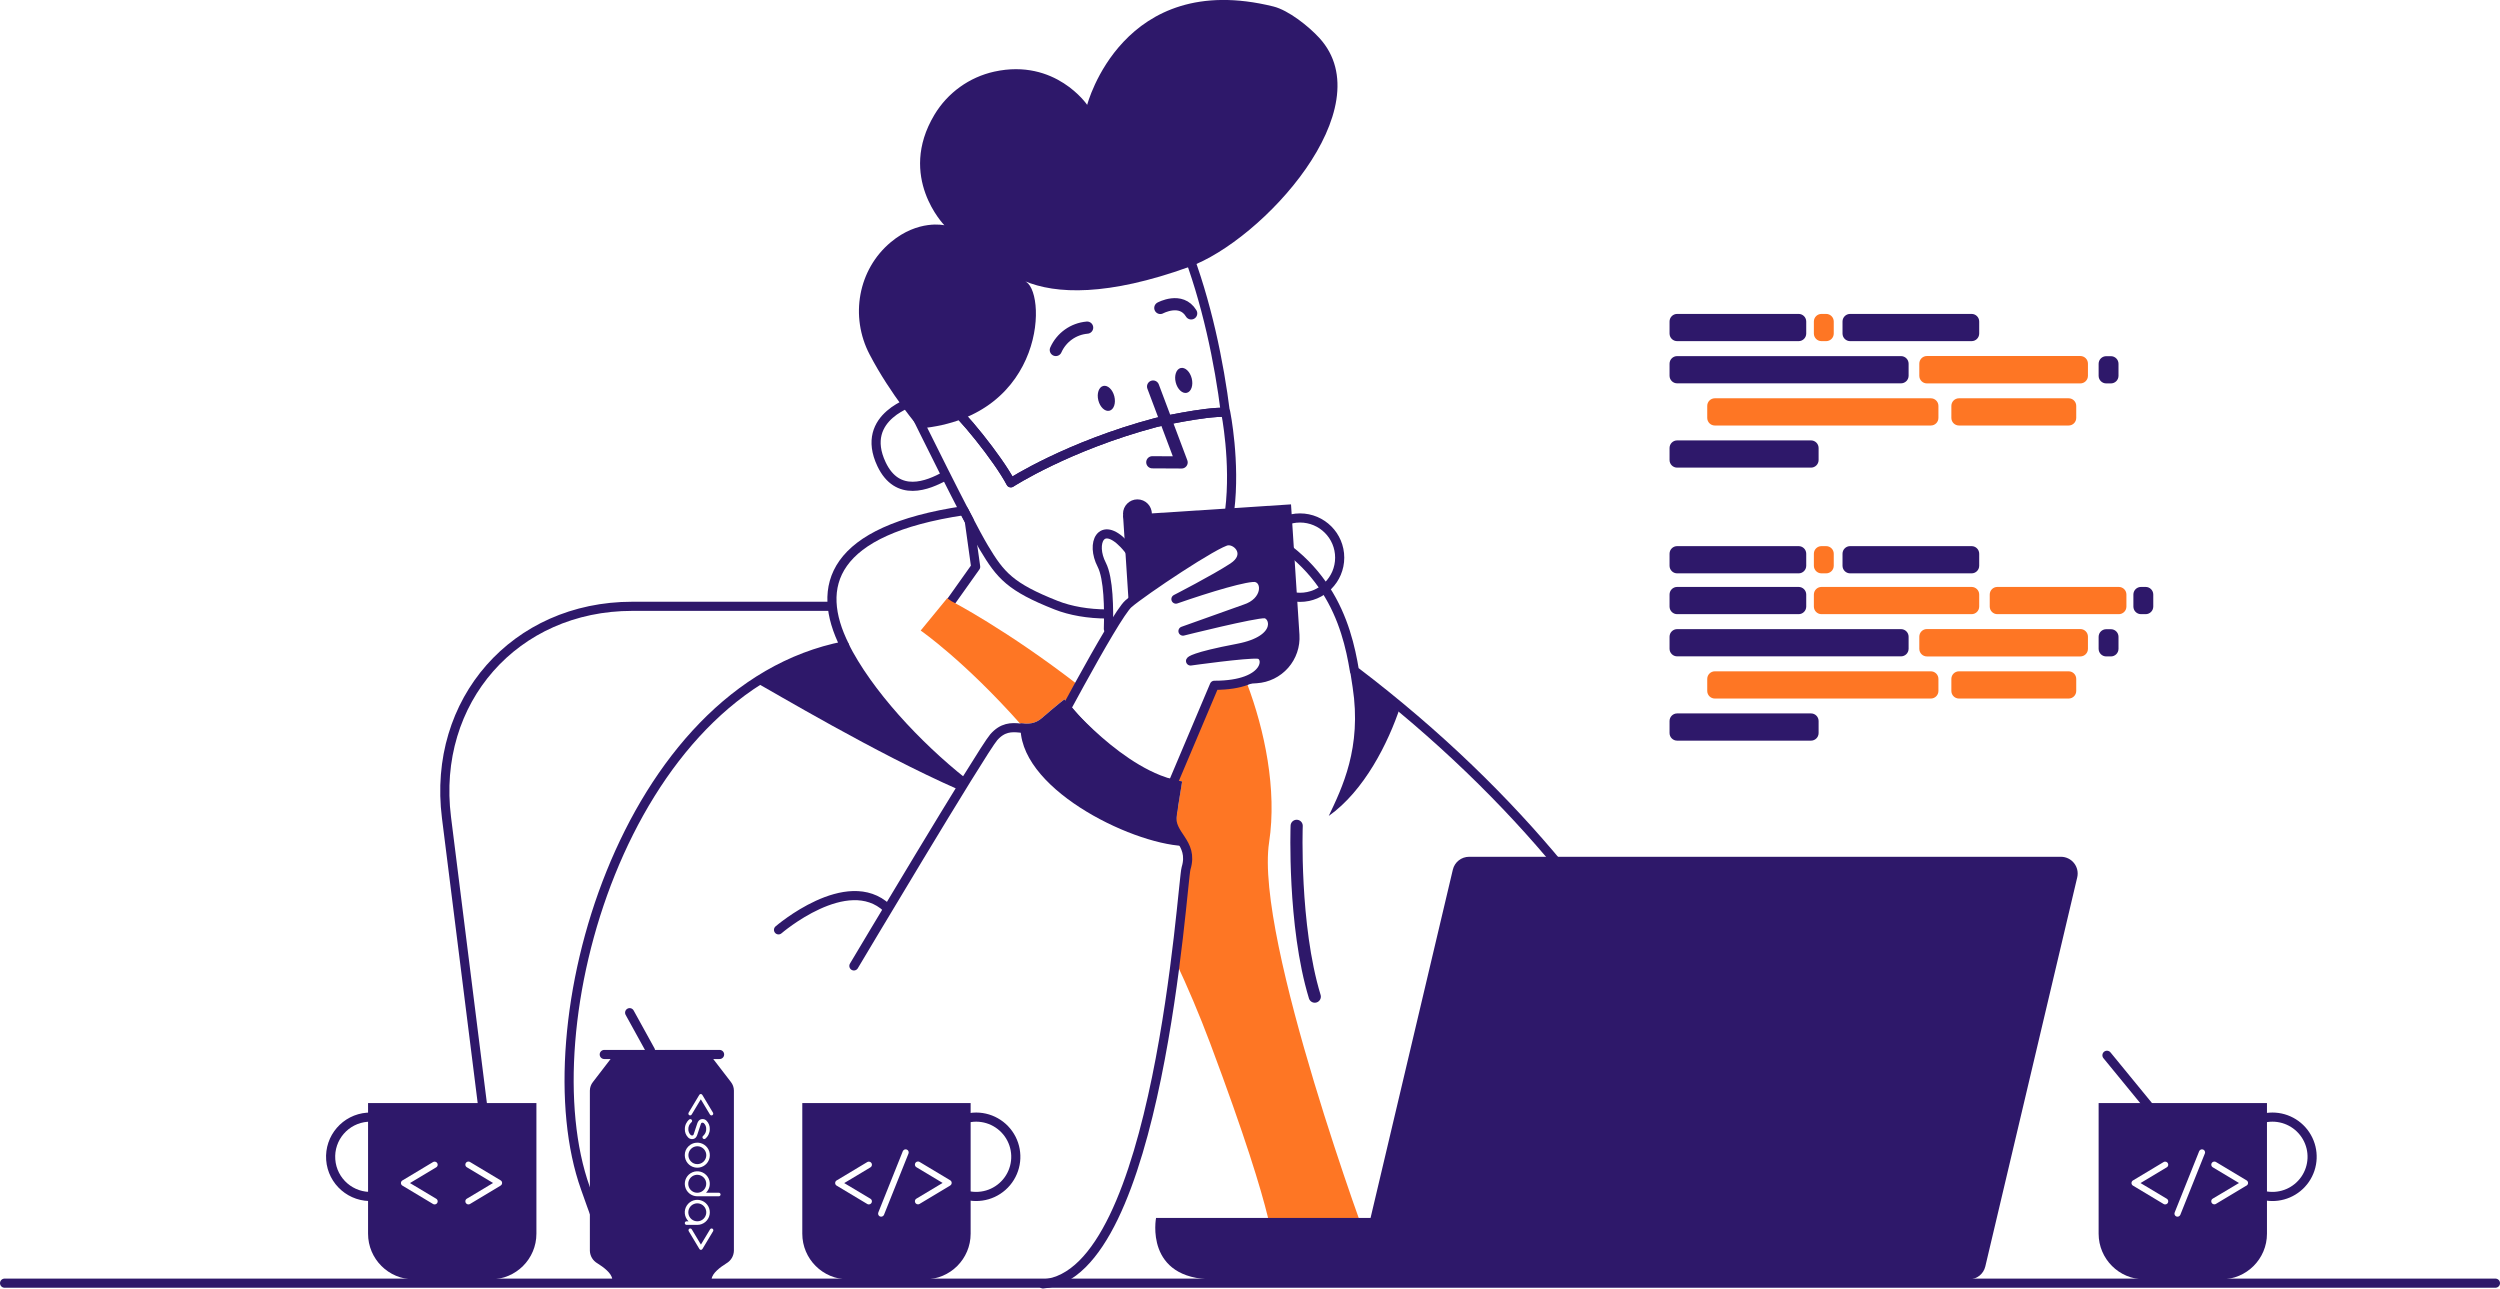
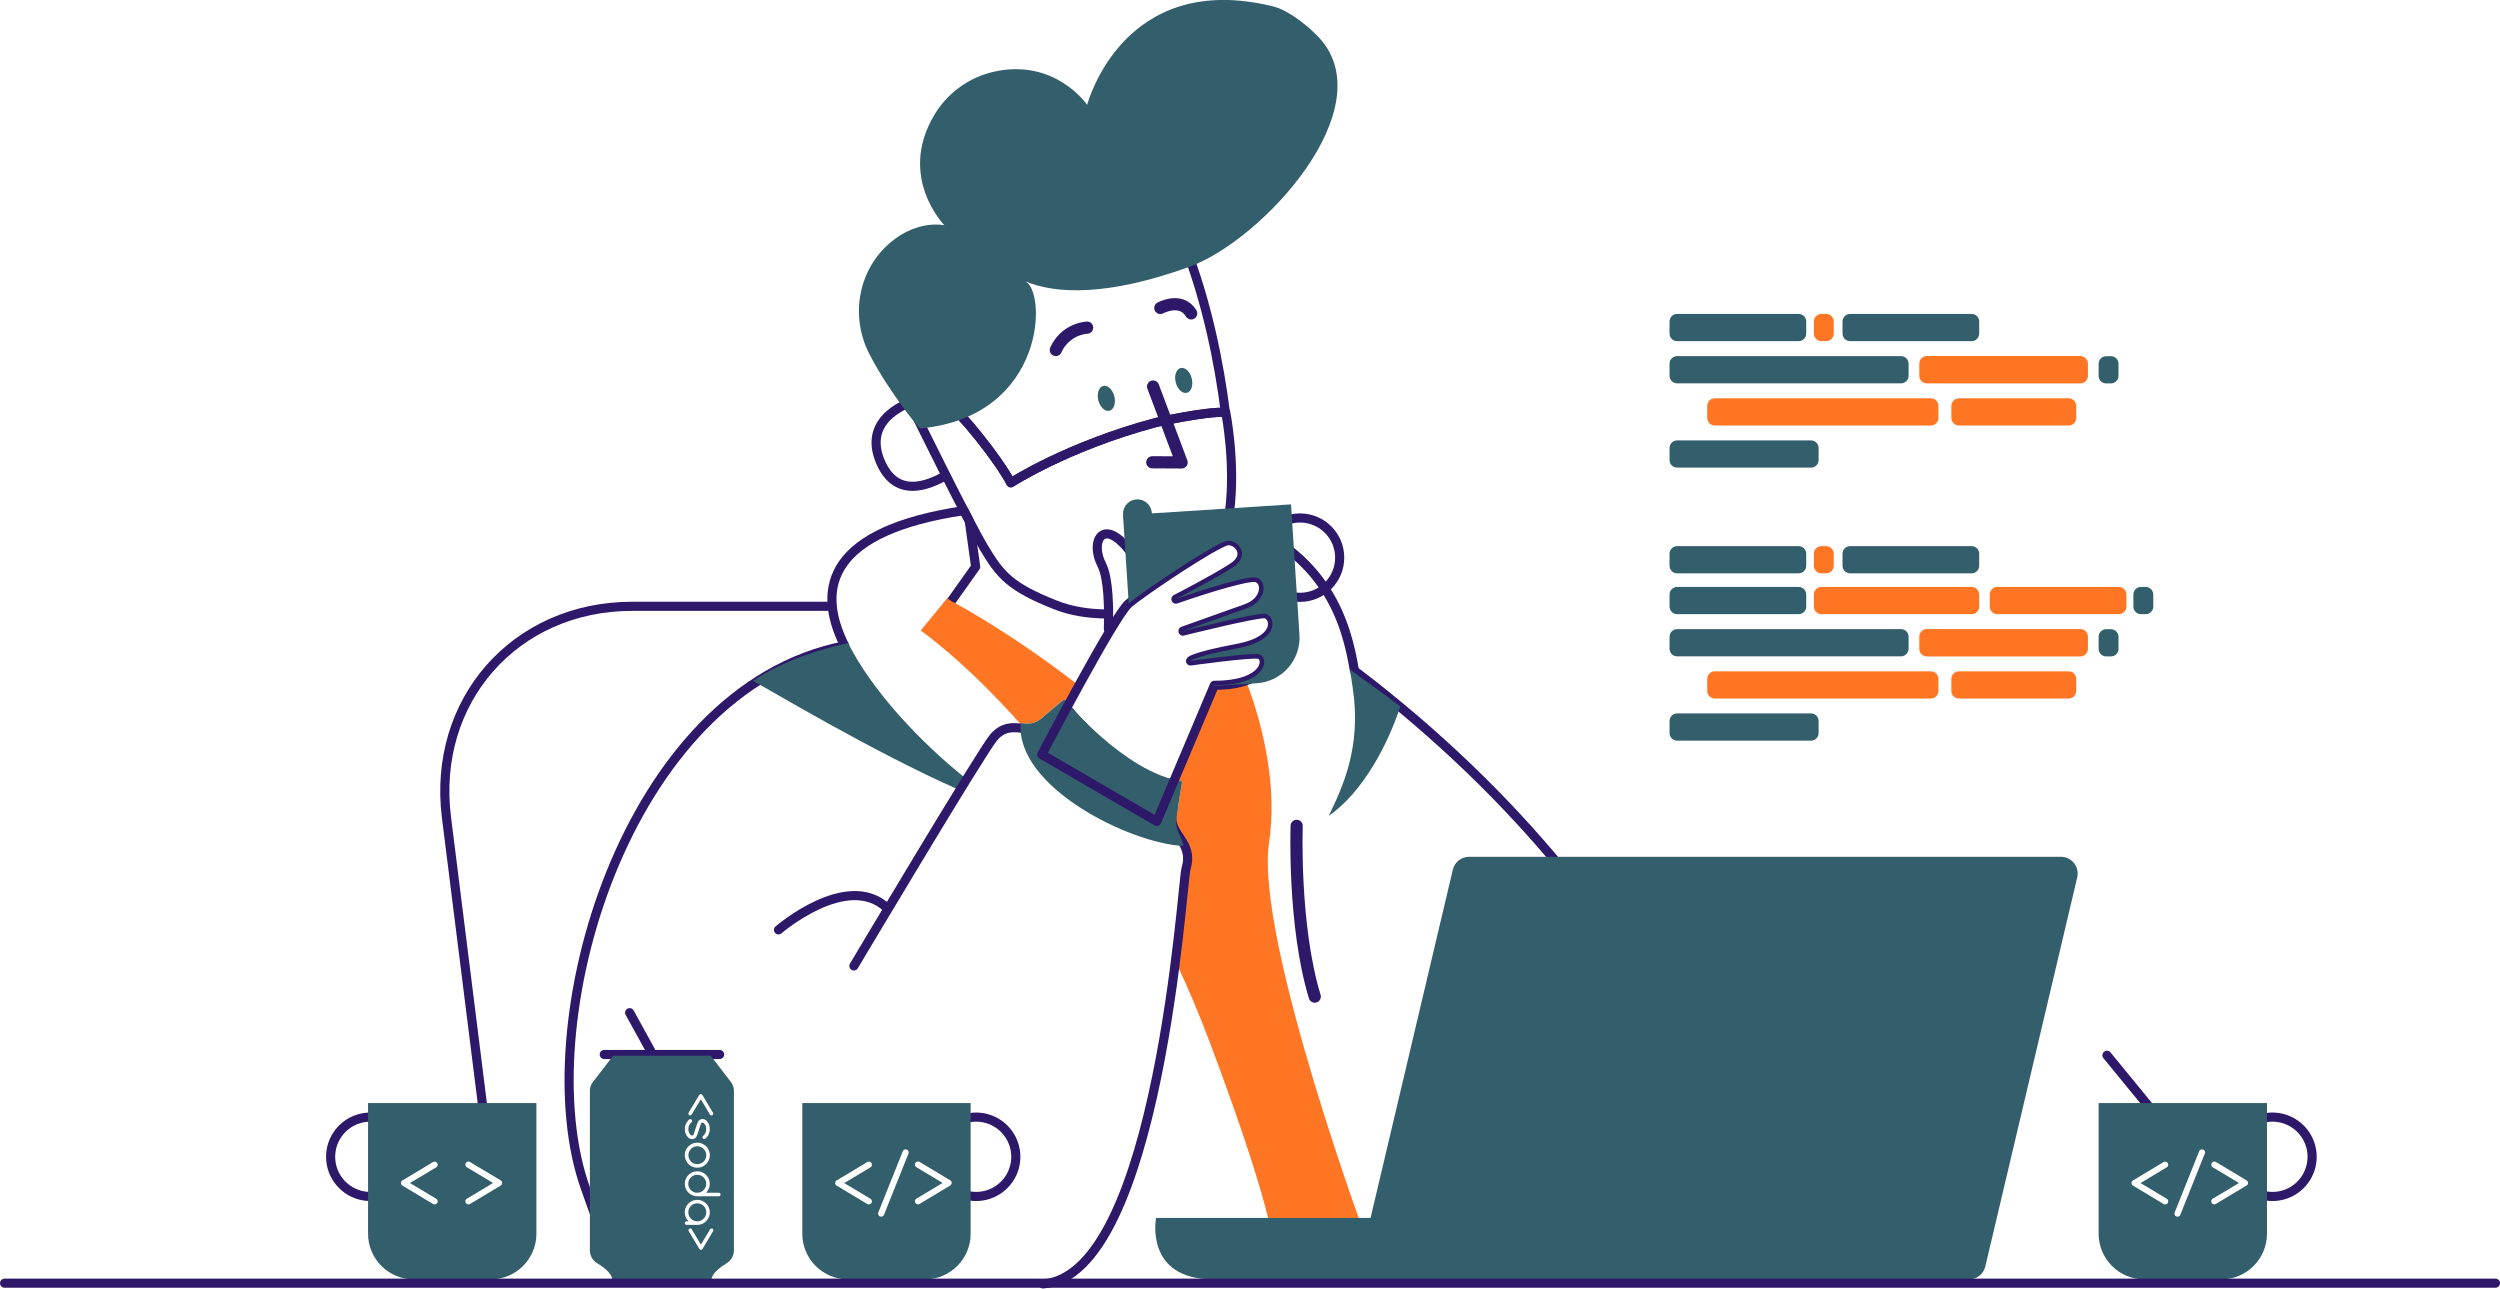
<svg xmlns="http://www.w3.org/2000/svg" viewBox="0 0 1642.48 846.52">
  <defs>
-     <style>.cls-1,.cls-3{fill:none;stroke:#2e186a;stroke-linecap:round;stroke-linejoin:round;}.cls-1{stroke-width:6px;}.cls-2{fill:#fe7624;}.cls-3{stroke-width:8px;}.cls-4{fill:#2e186a;}</style>
+     <style>.cls-1,.cls-3{fill:none;stroke:#2e186a;stroke-linecap:round;stroke-linejoin:round;}.cls-1{stroke-width:6px;}.cls-2{fill:#fe7624;}.cls-3{stroke-width:8px;}.cls-4{fill:#335E6B;}</style>
  </defs>
  <g id="Layer_2" data-name="Layer 2">
    <g id="outline">
      <g id="developer">
        <path id="chair" class="cls-1" d="M317.73,731.65l-24.4-194.59c-9.61-76.61,45-138.72,122.06-138.72H544.24" />
        <g id="body">
          <path id="hoodie" class="cls-1" d="M625,394.92l16-22.53-4.21-30.25c-1.13-2.14-2.29-4.37-3.48-6.67-87.37,13-98,49.61-78.38,88.82C410,452.59,346.9,675.05,384.6,780.6c10.74,30,19.36,60,51.27,60.34" />
          <g id="tshirt">
            <path class="cls-2" d="M670.57,475.79c0-.19,0-.38,0-.57,4.74.46,9.34.49,13.78-3.35,11-9.53,14.9-12.39,14.9-12.39s1,1.2,2.77,3.23c2.17-4,4.43-8.15,6.74-12.35C661.27,413.58,625,394.92,625,394.92L622.32,393l-17.44,21.27S633.26,433.83,670.57,475.79Z" />
            <path class="cls-2" d="M900.13,821.06s-76-204.39-66.33-267.73c5.27-34.55-3-73.73-14.42-104l-21.77,1.41-26.06,61.62c1.7.42,3.4.77,5.1,1,0,0-1,6.47-3.46,21.34-1.65,9.91,1.18,11,3.42,17.88,2.89,4.63,5.11,9.83,2.67,17.87-.8,2.63-2.7,27.4-7,61,8,17,15.64,34.94,22.8,54,46.08,122.92,41.29,136.33,41.29,136.33Z" />
          </g>
          <path id="hoodie-2" data-name="hoodie" class="cls-1" d="M1157.5,839.33c-5.47-36-44.48-229.23-267.66-398.72-5-30.28-17.65-77.94-82.66-100.22" />
          <path id="string" class="cls-3" d="M851.9,542.57s-2.4,65.28,11.89,112.21" />
          <path id="stripe" class="cls-4" d="M886.88,439.86c.71,4.26,1.26,8.18,1.79,11.62,6.14,39.82-7,66.26-15.69,84.59,23.33-16.5,39.06-47.88,47-71.81C910.39,456.58,897.3,447.62,886.88,439.86Z" />
          <path id="stripe_II" data-name="stripe II" class="cls-4" d="M557.24,422.52c-16.32,3.33-43.14,11.46-62.47,24.83,13.5,7.36,80.36,47.4,135,71.42.43-.25,3.43-5.25,4.93-7.2C604.46,487.59,572.65,453.41,557.24,422.52Z" />
        </g>
        <g id="head">
          <path id="ear" class="cls-1" d="M601.25,263.25S564.14,273.31,579.16,305c10.44,22,30.26,14.18,42.08,7.51" />
          <path id="face" class="cls-1" d="M611.15,269.27l11.66-3.91c7.69,4.65,33.09,36.21,41.28,51.85,0,0,37.29-24.19,95.5-39.66,0,0,31.69-7.24,45.47-6.66-4-32-12.18-72.88-26.58-109.43-21.42-54.33-87.7-33.25-97.32-30-103.37,35.17-70.11,137.58-70.11,137.58Z" />
          <path id="beard" class="cls-1" d="M727.49,403.37c-12.44,0-24.27-2.07-33.58-5.75-30.2-11.93-36.62-19.62-47.46-37.76s-44.81-87.39-44.81-87.39l21.17-7.11c7.69,4.65,33.09,36.21,41.28,51.85,0,0,37.29-24.19,95.5-39.66,0,0,32-7.32,45.69-6.66,0,0,6.54,32.54,2.62,64.44" />
          <path id="hair" class="cls-4" d="M604.24,281.52s-19.12-22.17-32.93-48.66c-13-24.9-7.61-55.75,13.94-73.75C603.29,144,620.46,148,620.46,148s-31.06-31.64-6.57-72.57a61.32,61.32,0,0,1,39.38-28.38c40.2-8.81,61,21.85,61,21.85s23.1-89.19,122.31-64.65c10,2.48,23.23,13.06,30.2,20.66C909,71,829.46,158,781.07,175.42c-53.13,19.12-87.3,18.07-108.18,9.13C687.9,189.12,688.45,273.79,604.24,281.52Z" />
          <polyline id="nose" class="cls-3" points="757.57 253.95 776.31 303.81 757.05 303.71" />
          <circle id="mouth" class="cls-4" cx="747.28" cy="337.55" r="9.47" />
          <ellipse id="eye_II" data-name="eye II" class="cls-4" cx="777.71" cy="249.86" rx="5.42" ry="8.39" transform="translate(-37.39 196.21) rotate(-14.04)" />
          <ellipse id="eye" class="cls-4" cx="726.86" cy="261.64" rx="5.42" ry="8.39" transform="translate(-41.77 184.22) rotate(-14.04)" />
          <path id="brow_II" data-name="brow II" class="cls-3" d="M693.66,229.94a24.85,24.85,0,0,1,20.58-14.69" />
          <path id="brow" class="cls-3" d="M762.32,202.32s13.64-7.43,20.27,3.58" />
        </g>
        <path id="laptop" class="cls-4" d="M1354,562.9H965.2a11,11,0,0,0-10.7,8.47L900.44,800.19H759.51s-7.81,40.34,37.73,40.34h496.39a11,11,0,0,0,10.7-8.47l60.39-255.63A11,11,0,0,0,1354,562.9Z" />
        <g id="code_lines" data-name="code lines">
          <rect class="cls-2" x="1191.7" y="206.24" width="13.06" height="17.89" rx="5" />
          <rect class="cls-4" x="1096.88" y="206.24" width="89.8" height="17.89" rx="5" />
          <rect class="cls-4" x="1096.88" y="289.34" width="97.93" height="17.89" rx="5" />
          <rect class="cls-2" x="1121.64" y="261.67" width="151.89" height="17.89" rx="5" />
          <rect class="cls-2" x="1282.03" y="261.67" width="82.04" height="17.89" rx="5" />
          <rect class="cls-4" x="1378.78" y="234.01" width="13.06" height="17.89" rx="5" />
          <rect class="cls-4" x="1096.88" y="233.96" width="157.06" height="17.89" rx="5" />
          <rect class="cls-4" x="1210.52" y="206.24" width="89.8" height="17.89" rx="5" />
          <rect class="cls-2" x="1260.97" y="233.9" width="110.79" height="18" rx="5" />
        </g>
        <g id="code_lines-2" data-name="code lines">
          <rect class="cls-4" x="1096.88" y="385.61" width="89.8" height="17.89" rx="5" />
          <rect class="cls-4" x="1096.88" y="468.71" width="97.93" height="17.89" rx="5" />
          <rect class="cls-2" x="1121.64" y="441.05" width="151.89" height="17.89" rx="5" />
          <rect class="cls-2" x="1282.03" y="441.05" width="82.04" height="17.89" rx="5" />
          <rect class="cls-4" x="1378.78" y="413.38" width="13.06" height="17.89" rx="5" />
          <rect class="cls-4" x="1401.62" y="385.61" width="13.06" height="17.89" rx="5" />
          <rect class="cls-4" x="1096.88" y="413.33" width="157.06" height="17.89" rx="5" />
          <rect class="cls-2" x="1191.7" y="385.61" width="108.62" height="17.89" rx="5" />
          <rect class="cls-2" x="1307.24" y="385.61" width="89.8" height="17.89" rx="5" />
          <rect class="cls-2" x="1191.7" y="358.8" width="13.06" height="17.89" rx="5" />
          <rect class="cls-4" x="1096.88" y="358.8" width="89.8" height="17.89" rx="5" />
          <rect class="cls-4" x="1210.52" y="358.8" width="89.8" height="17.89" rx="5" />
          <rect class="cls-2" x="1260.97" y="413.28" width="110.79" height="18" rx="5" />
        </g>
        <g id="mug">
          <path id="handle" class="cls-1" d="M1484.34,735.41a26.47,26.47,0,0,1,6.76-1.41,26.07,26.07,0,1,1-2.15,51.76" />
          <line id="spoon" class="cls-1" x1="1421.52" y1="738.81" x2="1384.25" y2="693.31" />
          <path id="mug-2" data-name="mug" class="cls-4" d="M1378.78,724.71v85.81a30,30,0,0,0,30,30h50.6a30,30,0,0,0,30-30V724.71Zm44.74,62.83a2,2,0,0,1,1,1.76,2,2,0,0,1-2,2,2,2,0,0,1-1-.25l-20-12a2,2,0,0,1,0-3.62l20-12a2,2,0,0,1,1-.25,2,2,0,0,1,2,2,2,2,0,0,1-1,1.76l-17.21,10.32Zm25-29.58-16.1,40.25a2.09,2.09,0,0,1-.4.55,2,2,0,0,1-1.43.6,2,2,0,0,1-2-2,2,2,0,0,1,.18-.85l16.1-40.25a2.08,2.08,0,0,1,.43-.58,1.89,1.89,0,0,1,1.41-.58,2,2,0,0,1,2,2A2.11,2.11,0,0,1,1448.52,758ZM1475.77,779l-20,12a2,2,0,0,1-1,.25,2,2,0,0,1-2-2,2,2,0,0,1,1-1.76L1471,777.23l-17.21-10.32a2,2,0,0,1-1-1.76,2,2,0,0,1,.59-1.42,2,2,0,0,1,1.43-.59,2,2,0,0,1,1,.25l20,12a2,2,0,0,1,0,3.62Z" />
        </g>
        <g id="tea">
          <path id="handle-2" data-name="handle" class="cls-1" d="M245.2,786a26.07,26.07,0,1,1-3.83-52,25.69,25.69,0,0,1,4.73.08" />
          <path id="ug" class="cls-4" d="M241.81,724.71v85.81a30,30,0,0,0,30,30h50.61a30,30,0,0,0,30-30V724.71Zm44.75,62.83a2,2,0,0,1,1,1.76,2,2,0,0,1-2,2,2,2,0,0,1-1-.25l-20-12a2,2,0,0,1,0-3.62l20-12a2,2,0,0,1,1-.25,2,2,0,0,1,2,2,2,2,0,0,1-1,1.76l-17.21,10.32Zm42.18-8.5-20,12a2,2,0,0,1-1,.25,1.91,1.91,0,0,1-1.42-.59,1.93,1.93,0,0,1-.59-1.42,2,2,0,0,1,1-1.76l17.21-10.31-17.21-10.32a2,2,0,0,1-1-1.76,2,2,0,0,1,2-2,2,2,0,0,1,1,.25l20,12a2,2,0,0,1,0,3.62Z" />
        </g>
        <g id="soda">
          <line id="line" class="cls-1" x1="427.34" y1="690.13" x2="413.67" y2="665.32" />
          <line id="line-2" data-name="line" class="cls-1" x1="396.99" y1="692.78" x2="472.76" y2="692.78" />
          <g id="can">
            <path class="cls-4" d="M462.27,773.58a5.9,5.9,0,1,0,1.71,4.15A5.69,5.69,0,0,0,462.27,773.58Z" />
            <path class="cls-4" d="M458.11,764.82A5.87,5.87,0,1,0,454,763.1,5.65,5.65,0,0,0,458.11,764.82Z" />
            <path class="cls-4" d="M462.27,800.67a5.9,5.9,0,1,0-4.16,1.71A5.68,5.68,0,0,0,462.27,800.67Z" />
            <path class="cls-4" d="M480.21,710.88l-13.29-17.29H402.83l-13.29,17.29a9.15,9.15,0,0,0-2,5.61V821.75A9.84,9.84,0,0,0,392.5,830c4.11,2.56,9.35,6.52,9.72,10.31h65.31c.36-3.79,5.6-7.75,9.71-10.31a9.84,9.84,0,0,0,4.93-8.27V716.49A9.2,9.2,0,0,0,480.21,710.88Zm-27.82,20.19,7-11.68a1.21,1.21,0,0,1,1-.65,1.23,1.23,0,0,1,1.06.65l7,11.68a1.15,1.15,0,0,1,.15.59,1.11,1.11,0,0,1-.34.82,1.14,1.14,0,0,1-.83.35,1.19,1.19,0,0,1-1-.6l-6-10-6,10a1.2,1.2,0,0,1-1,.6,1.14,1.14,0,0,1-.83-.35,1.12,1.12,0,0,1-.35-.82A1.15,1.15,0,0,1,452.39,731.07Zm.46,4.4a1.12,1.12,0,0,1,.69-.22,1.14,1.14,0,0,1,.83.35,1.12,1.12,0,0,1,.34.83,1,1,0,0,1-.31.77l-.44.43a5.67,5.67,0,0,0-1.72,4.15,5.12,5.12,0,0,0,1.53,3.89,1.55,1.55,0,0,0,1,.35,1,1,0,0,0,.94-.72l2.39-7.22a5.14,5.14,0,0,1,1.05-1.86,3.32,3.32,0,0,1,2.48-1,3.5,3.5,0,0,1,2.54,1.08,7.41,7.41,0,0,1,2.15,5.52,8.14,8.14,0,0,1-2.95,6.31.94.94,0,0,1-.69.22,1.16,1.16,0,0,1-1.17-1.17,1,1,0,0,1,.31-.78l.44-.43a5.66,5.66,0,0,0,1.71-4.15,5.11,5.11,0,0,0-1.52-3.89,1.57,1.57,0,0,0-1-.35,1,1,0,0,0-.94.72l-2.4,7.22a5.15,5.15,0,0,1-1,1.86,3.32,3.32,0,0,1-2.48,1,3.5,3.5,0,0,1-2.54-1.08,7.41,7.41,0,0,1-2.15-5.52A8.13,8.13,0,0,1,452.85,735.47Zm-.55,17.67a8.23,8.23,0,1,1-2.4,5.81A7.91,7.91,0,0,1,452.3,753.14Zm-2.06,51.25a1.18,1.18,0,0,1,.83-2h1.29a8.23,8.23,0,1,1,5.75,2.35h-7A1.13,1.13,0,0,1,450.24,804.39Zm18.29,4.45-7,11.68a1.23,1.23,0,0,1-1.06.65,1.21,1.21,0,0,1-1-.65l-7-11.68a1.15,1.15,0,0,1-.15-.59,1.12,1.12,0,0,1,.35-.82,1.1,1.1,0,0,1,.83-.35,1.2,1.2,0,0,1,1,.6l6,10,6-10a1.19,1.19,0,0,1,1-.6,1.18,1.18,0,0,1,1.17,1.17A1.15,1.15,0,0,1,468.53,808.84Zm4.53-23.23a1.13,1.13,0,0,1-.83.34H458.11a8.21,8.21,0,1,1,5.82-2.41l-.06.06h8.36a1.14,1.14,0,0,1,.83.35,1.13,1.13,0,0,1,.35.83A1.16,1.16,0,0,1,473.06,785.61Z" />
          </g>
        </g>
        <g id="hand">
          <path id="thumb" class="cls-1" d="M728.2,413.19c.41-12.93.21-33.28-4.38-42.17-7.29-14.11-.49-29.17,14.42-13.76,8.5,8.78,12.67,20.43,14.69,28.82" />
          <circle class="cls-1" cx="854.1" cy="366.37" r="26.07" />
          <path id="sleeve" class="cls-1" d="M685.24,843.52c76.2-5.69,91.36-264.23,94-273.06,5.29-17.44-11.32-21.53-9.14-35.34s.49-20,.49-20c-35.77-5.82-70.51-50.8-70.51-50.8s-3.6,2.63-13.85,11.39-21.69-4.7-33.39,8.72C645.12,493.38,561,634.6,561,634.6" />
          <path id="welt" class="cls-4" d="M773.19,534.71c2.48-14.87,3.46-21.34,3.46-21.34-38.09-5.86-77.37-53.89-77.37-53.89s-3.88,2.86-14.9,12.39c-4.44,3.84-9,3.81-13.78,3.35-3.37,41.71,71.45,78.84,106.89,80.59C775.23,545.79,771.32,546,773.19,534.71Z" />
          <path id="line-3" data-name="line" class="cls-1" d="M511.48,610.91s45.1-38.92,71.28-14.4" />
          <path id="hand-2" data-name="hand" class="cls-1" d="M684.44,495.72,760,539.65l37.82-89.42c36.49.06,36.33-19.76,28.69-20.44s-44.33,4.47-44.33,4.47,1.19-2.67,31-8.33,24.21-22.27,17.8-22.72-53.78,11.42-53.78,11.42l40.7-14.53c14.49-4.6,15-18.64,7.43-20.62-5-1.31-31.66,6.75-52.76,14.13,0,0,25.36-13,37.39-20.86s3.62-18.11-3.41-17.47-55.87,33.3-65.17,41.39S684.44,495.72,684.44,495.72Z" />
        </g>
        <g id="coffe">
          <path id="handle-3" data-name="handle" class="cls-1" d="M635.24,734.65a27.18,27.18,0,0,1,4.18-.65,26.07,26.07,0,1,1-5.77,50.92" />
          <path id="mug-3" data-name="mug" class="cls-4" d="M527.1,724.71v85.81a30,30,0,0,0,30,30h50.6a30,30,0,0,0,30-30V724.71Zm44.74,62.83a2,2,0,0,1,1,1.76,2,2,0,0,1-2,2,2,2,0,0,1-1-.25l-20-12a2,2,0,0,1,0-3.62l20-12a2,2,0,0,1,1-.25,2,2,0,0,1,1.42.59,1.91,1.91,0,0,1,.59,1.42,2,2,0,0,1-1,1.76l-17.21,10.32Zm25-29.58-16.1,40.25a2.13,2.13,0,0,1-.41.55,2,2,0,0,1-1.43.6,2,2,0,0,1-2-2,2.19,2.19,0,0,1,.17-.85l16.1-40.25a2.29,2.29,0,0,1,.43-.58,1.92,1.92,0,0,1,1.41-.58,2,2,0,0,1,2,2A2.27,2.27,0,0,1,596.85,758ZM624.09,779l-20,12a2,2,0,0,1-1,.25,2,2,0,0,1-2-2,2,2,0,0,1,1-1.76l17.2-10.31-17.2-10.32a2,2,0,0,1-1-1.76,1.91,1.91,0,0,1,.59-1.42,2,2,0,0,1,1.42-.59,2,2,0,0,1,1,.25l20,12a2,2,0,0,1,0,3.62Z" />
        </g>
        <line id="line-4" data-name="line" class="cls-1" x1="3" y1="843.03" x2="1639.48" y2="843.03" />
        <path class="cls-4" d="M853.73,417l-5.54-85.63-110.37,7.15,3.75,57.94c9.81-8.39,58-40.57,64.95-41.2s15.44,9.62,3.41,17.47-37.39,20.86-37.39,20.86c21.1-7.38,47.79-15.44,52.76-14.13,7.58,2,7.06,16-7.43,20.62l-40.7,14.53s47.37-11.87,53.78-11.42,12,17.06-17.8,22.72-31,8.33-31,8.33,36.7-5.16,44.33-4.47,7.8,20.5-28.69,20.44l-.21.49,28.12-1.82A30,30,0,0,0,853.73,417Z" />
      </g>
    </g>
  </g>
</svg>
